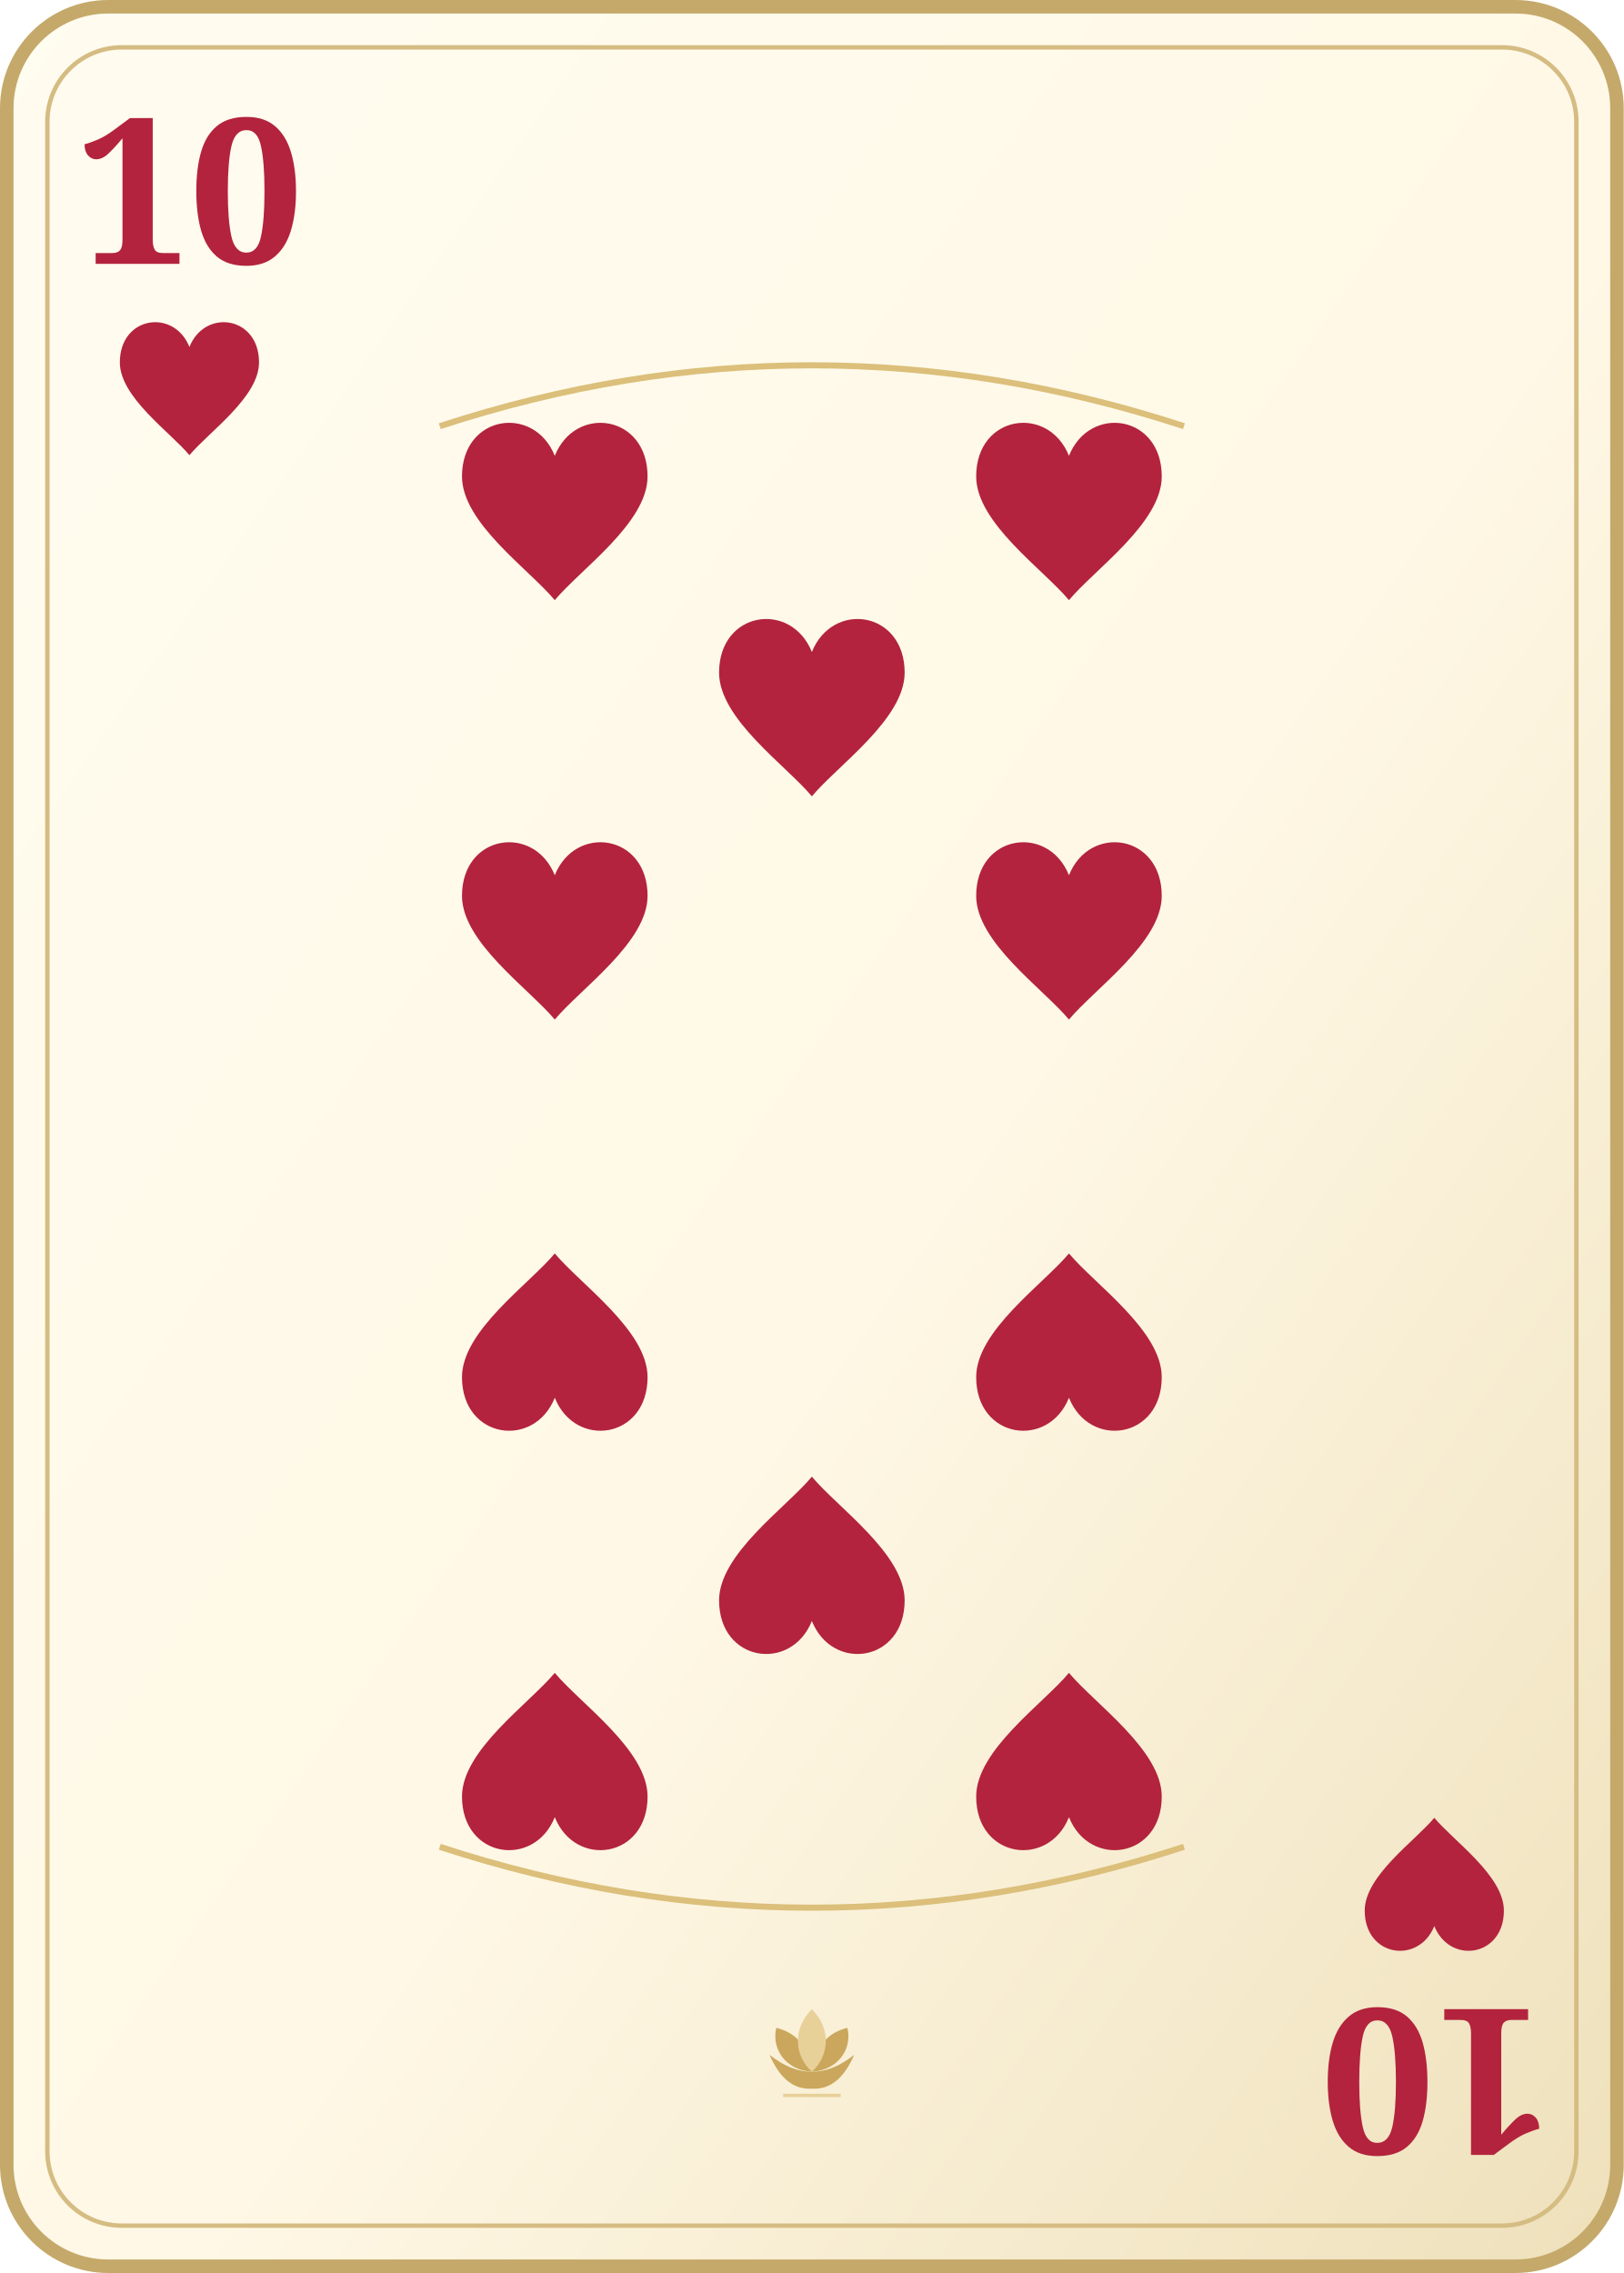
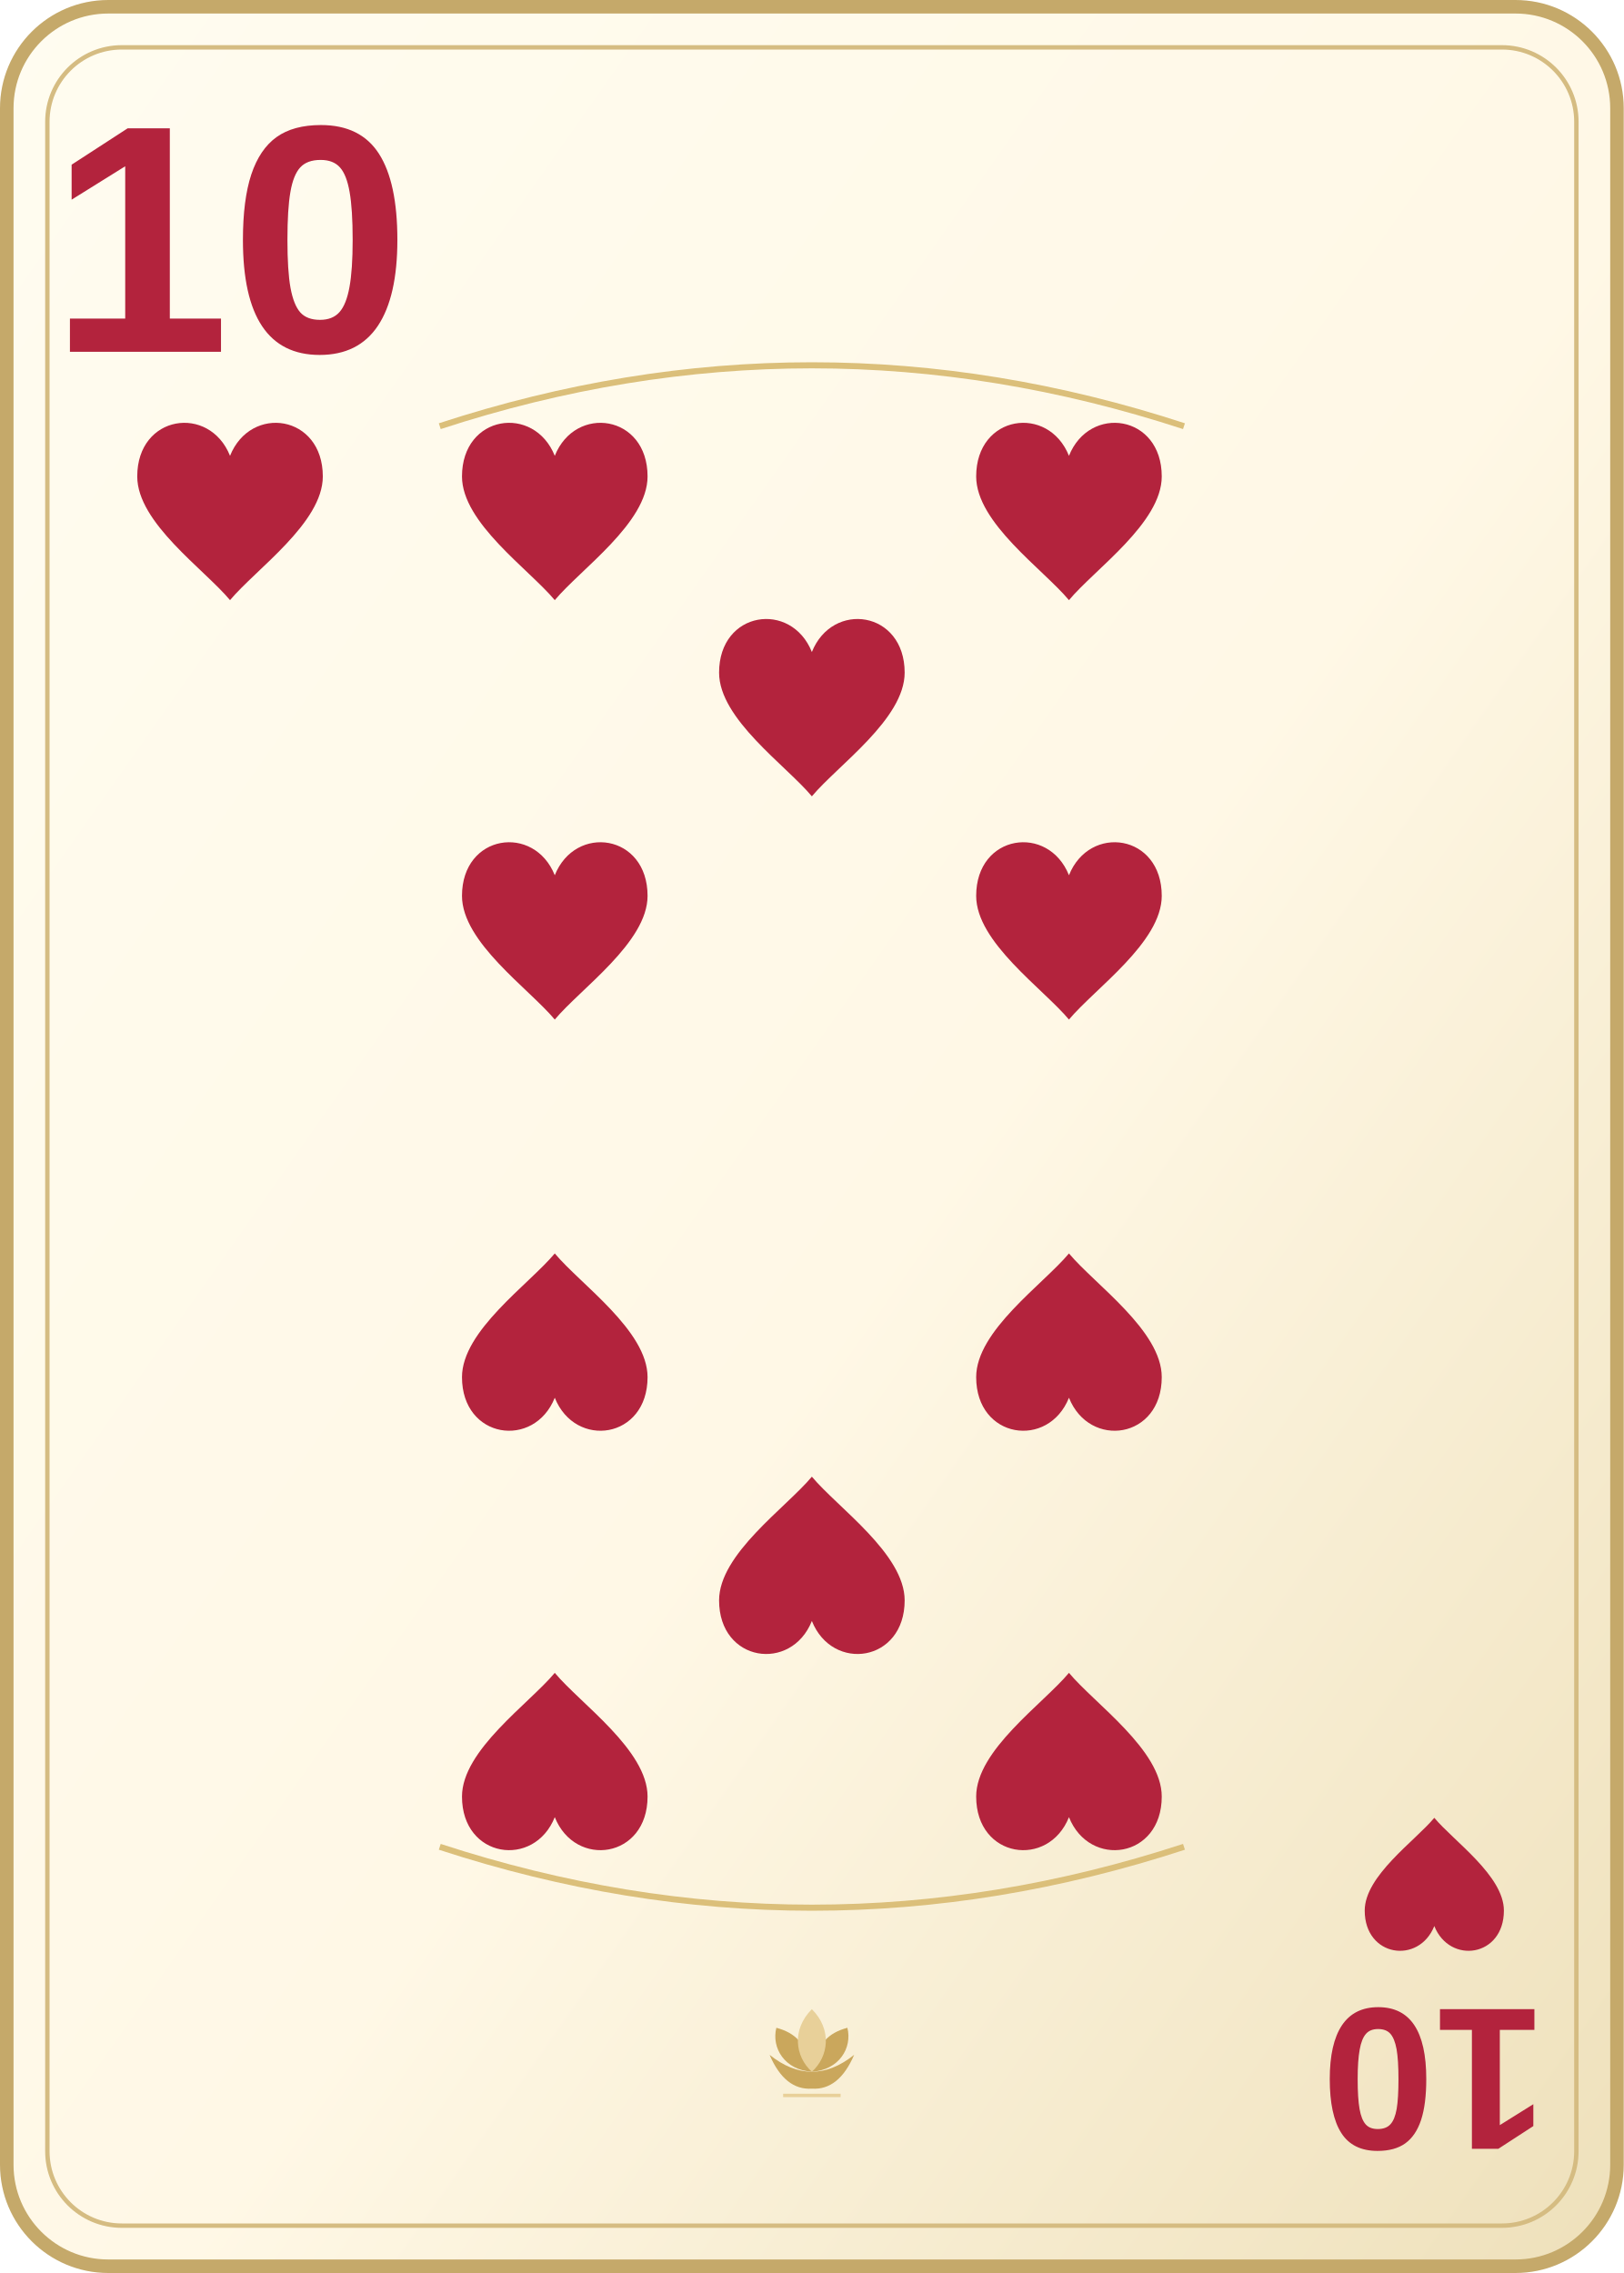
<svg xmlns="http://www.w3.org/2000/svg" width="240" height="336" viewBox="0 0 240 336" role="img" aria-label="10 of hearts; original Chola-inspired royal court illustration">
  <defs>
    <linearGradient id="paper" x1="0" y1="0" x2="1" y2="1">
      <stop stop-color="#fffcf0" />
      <stop offset=".55" stop-color="#fff8e6" />
      <stop offset="1" stop-color="#eee0ba" />
    </linearGradient>
    <linearGradient id="metal" x1="0" y1="0" x2="1" y2="1">
      <stop stop-color="#fff1b0" />
      <stop offset=".25" stop-color="#dba943" />
      <stop offset=".54" stop-color="#ad7224" />
      <stop offset=".77" stop-color="#f6d578" />
      <stop offset="1" stop-color="#996124" />
    </linearGradient>
    <linearGradient id="robe" x1="0" y1="0" x2="1" y2=".5">
      <stop stop-color="#531d3a" />
      <stop offset=".38" stop-color="#e57080" />
      <stop offset=".59" stop-color="#9e294b" />
      <stop offset="1" stop-color="#531d3a" />
    </linearGradient>
    <linearGradient id="skin" x1="0" y1="0" x2="1" y2=".4">
      <stop stop-color="#b66e40" />
      <stop offset=".35" stop-color="#e7ad6f" />
      <stop offset=".65" stop-color="#d09053" />
      <stop offset="1" stop-color="#9c5937" />
    </linearGradient>
    <linearGradient id="arch" x1="0" y1="0" x2="0" y2="1">
      <stop stop-color="#531d3a" />
      <stop offset=".58" stop-color="#9e294b" />
      <stop offset="1" stop-color="#cbaa62" />
    </linearGradient>
    <radialGradient id="halo">
      <stop stop-color="#fff0ad" stop-opacity=".8" />
      <stop offset=".75" stop-color="#dfb963" stop-opacity=".12" />
      <stop offset="1" stop-color="#d6a341" stop-opacity="0" />
    </radialGradient>
  </defs>
  <rect x="1" y="1" width="238" height="334" rx="15" fill="url(#paper)" stroke="#c5a96a" stroke-width="2" />
  <rect x="7" y="7" width="226" height="322" rx="11" fill="none" stroke="#d5bc82" stroke-width=".65" />
-   <path d="M65 63Q120 45 175 63M65 273Q120 291 175 273" fill="none" stroke="#dbbf7a" stroke-width=".9" />
-   <g transform="translate(82 75) rotate(0) scale(0.7619048)">
-     <path d="M0 18C-5 12-18 3-18-6C-18-18-4-20 0-10C4-20 18-18 18-6C18 3 5 12 0 18Z" fill="#b3233d" />
+   <g id="card-art">
+     <path d="M65 63Q120 45 175 63M65 273Q120 291 175 273" fill="none" stroke="#dbbf7a" stroke-width=".9" />
+     <g transform="translate(82 75) rotate(0) scale(0.7619048)">
+       <path d="M0 18C-5 12-18 3-18-6C-18-18-4-20 0-10C4-20 18-18 18-6C18 3 5 12 0 18Z" fill="#b3233d" />
+     </g>
+     <g transform="translate(158 75) rotate(0) scale(0.7619048)">
+       <path d="M0 18C-5 12-18 3-18-6C-18-18-4-20 0-10C4-20 18-18 18-6C18 3 5 12 0 18Z" fill="#b3233d" />
+     </g>
+     <g transform="translate(120 104) rotate(0) scale(0.7619048)">
+       <path d="M0 18C-5 12-18 3-18-6C-18-18-4-20 0-10C4-20 18-18 18-6C18 3 5 12 0 18Z" fill="#b3233d" />
+     </g>
+     <g transform="translate(82 137) rotate(0) scale(0.7619048)">
+       <path d="M0 18C-5 12-18 3-18-6C-18-18-4-20 0-10C4-20 18-18 18-6C18 3 5 12 0 18Z" fill="#b3233d" />
+     </g>
+     <g transform="translate(158 137) rotate(0) scale(0.7619048)">
+       <path d="M0 18C-5 12-18 3-18-6C-18-18-4-20 0-10C4-20 18-18 18-6C18 3 5 12 0 18Z" fill="#b3233d" />
+     </g>
+     <g transform="translate(82 199) rotate(180) scale(0.7619048)">
+       <path d="M0 18C-5 12-18 3-18-6C-18-18-4-20 0-10C4-20 18-18 18-6C18 3 5 12 0 18Z" fill="#b3233d" />
+     </g>
+     <g transform="translate(158 199) rotate(180) scale(0.7619048)">
+       <path d="M0 18C-5 12-18 3-18-6C-18-18-4-20 0-10C4-20 18-18 18-6C18 3 5 12 0 18Z" fill="#b3233d" />
+     </g>
+     <g transform="translate(120 232) rotate(180) scale(0.7619048)">
+       <path d="M0 18C-5 12-18 3-18-6C-18-18-4-20 0-10C4-20 18-18 18-6C18 3 5 12 0 18Z" fill="#b3233d" />
+     </g>
+     <g transform="translate(82 261) rotate(180) scale(0.7619048)">
+       <path d="M0 18C-5 12-18 3-18-6C-18-18-4-20 0-10C4-20 18-18 18-6C18 3 5 12 0 18Z" fill="#b3233d" />
+     </g>
+     <g transform="translate(158 261) rotate(180) scale(0.7619048)">
+       <path d="M0 18C-5 12-18 3-18-6C-18-18-4-20 0-10C4-20 18-18 18-6C18 3 5 12 0 18Z" fill="#b3233d" />
+     </g>
+     <g transform="translate(120 303) scale(0.25)">
+       <path d="M0 13C-16 12-24-1-21-13C-10-10-3-4 0 13Z" fill="#caa75c" />
+       <path d="M0 13C16 12 24-1 21-13C10-10 3-4 0 13Z" fill="#caa75c" />
+       <path d="M0 13C-10 4-12-12 0-24C12-12 10 4 0 13Z" fill="#e8d099" />
+       <path d="M-25 3Q0 23 25 3Q16 24 0 23Q-16 24-25 3Z" fill="#caa75c" />
+       <path d="M-17 27L17 27" fill="none" stroke="#e8d099" stroke-width="2" />
+     </g>
  </g>
-   <g transform="translate(158 75) rotate(0) scale(0.7619048)">
-     <path d="M0 18C-5 12-18 3-18-6C-18-18-4-20 0-10C4-20 18-18 18-6C18 3 5 12 0 18Z" fill="#b3233d" />
+   <g id="primary-index">
+     <text id="index-rank" x="34" y="52" text-anchor="middle" fill="#b3233d" font-family="Arial,Helvetica,sans-serif" font-weight="700" font-size="48" textLength="52" lengthAdjust="spacingAndGlyphs">10</text>
+     <g id="index-suit">
+       <g transform="translate(34 75) rotate(0) scale(0.7619048)">
+         <path d="M0 18C-5 12-18 3-18-6C-18-18-4-20 0-10C4-20 18-18 18-6C18 3 5 12 0 18Z" fill="#b3233d" />
+       </g>
+     </g>
  </g>
-   <g transform="translate(120 104) rotate(0) scale(0.7619048)">
-     <path d="M0 18C-5 12-18 3-18-6C-18-18-4-20 0-10C4-20 18-18 18-6C18 3 5 12 0 18Z" fill="#b3233d" />
-   </g>
-   <g transform="translate(82 137) rotate(0) scale(0.7619048)">
-     <path d="M0 18C-5 12-18 3-18-6C-18-18-4-20 0-10C4-20 18-18 18-6C18 3 5 12 0 18Z" fill="#b3233d" />
-   </g>
-   <g transform="translate(158 137) rotate(0) scale(0.7619048)">
-     <path d="M0 18C-5 12-18 3-18-6C-18-18-4-20 0-10C4-20 18-18 18-6C18 3 5 12 0 18Z" fill="#b3233d" />
-   </g>
-   <g transform="translate(82 199) rotate(180) scale(0.7619048)">
-     <path d="M0 18C-5 12-18 3-18-6C-18-18-4-20 0-10C4-20 18-18 18-6C18 3 5 12 0 18Z" fill="#b3233d" />
-   </g>
-   <g transform="translate(158 199) rotate(180) scale(0.7619048)">
-     <path d="M0 18C-5 12-18 3-18-6C-18-18-4-20 0-10C4-20 18-18 18-6C18 3 5 12 0 18Z" fill="#b3233d" />
-   </g>
-   <g transform="translate(120 232) rotate(180) scale(0.7619048)">
-     <path d="M0 18C-5 12-18 3-18-6C-18-18-4-20 0-10C4-20 18-18 18-6C18 3 5 12 0 18Z" fill="#b3233d" />
-   </g>
-   <g transform="translate(82 261) rotate(180) scale(0.7619048)">
-     <path d="M0 18C-5 12-18 3-18-6C-18-18-4-20 0-10C4-20 18-18 18-6C18 3 5 12 0 18Z" fill="#b3233d" />
-   </g>
-   <g transform="translate(158 261) rotate(180) scale(0.7619048)">
-     <path d="M0 18C-5 12-18 3-18-6C-18-18-4-20 0-10C4-20 18-18 18-6C18 3 5 12 0 18Z" fill="#b3233d" />
-   </g>
-   <g transform="translate(120 303) scale(0.25)">
-     <path d="M0 13C-16 12-24-1-21-13C-10-10-3-4 0 13Z" fill="#caa75c" />
-     <path d="M0 13C16 12 24-1 21-13C10-10 3-4 0 13Z" fill="#caa75c" />
-     <path d="M0 13C-10 4-12-12 0-24C12-12 10 4 0 13Z" fill="#e8d099" />
-     <path d="M-25 3Q0 23 25 3Q16 24 0 23Q-16 24-25 3Z" fill="#caa75c" />
-     <path d="M-17 27L17 27" fill="none" stroke="#e8d099" stroke-width="2" />
-   </g>
-   <text x="28" y="39" text-anchor="middle" fill="#b3233d" font-family="Georgia,serif" font-weight="bold" font-size="30">10</text>
-   <g transform="translate(28 57) rotate(0) scale(0.5714286)">
-     <path d="M0 18C-5 12-18 3-18-6C-18-18-4-20 0-10C4-20 18-18 18-6C18 3 5 12 0 18Z" fill="#b3233d" />
-   </g>
-   <g transform="rotate(180 120 168)">
-     <text x="28" y="39" text-anchor="middle" fill="#b3233d" font-family="Georgia,serif" font-weight="bold" font-size="30">10</text>
+   <g id="secondary-index" transform="rotate(180 120 168)">
+     <text x="28" y="39" text-anchor="middle" fill="#b3233d" font-family="Arial,Helvetica,sans-serif" font-weight="700" font-size="30">10</text>
    <g transform="translate(28 57) rotate(0) scale(0.5714286)">
      <path d="M0 18C-5 12-18 3-18-6C-18-18-4-20 0-10C4-20 18-18 18-6C18 3 5 12 0 18Z" fill="#b3233d" />
    </g>
  </g>
</svg>
